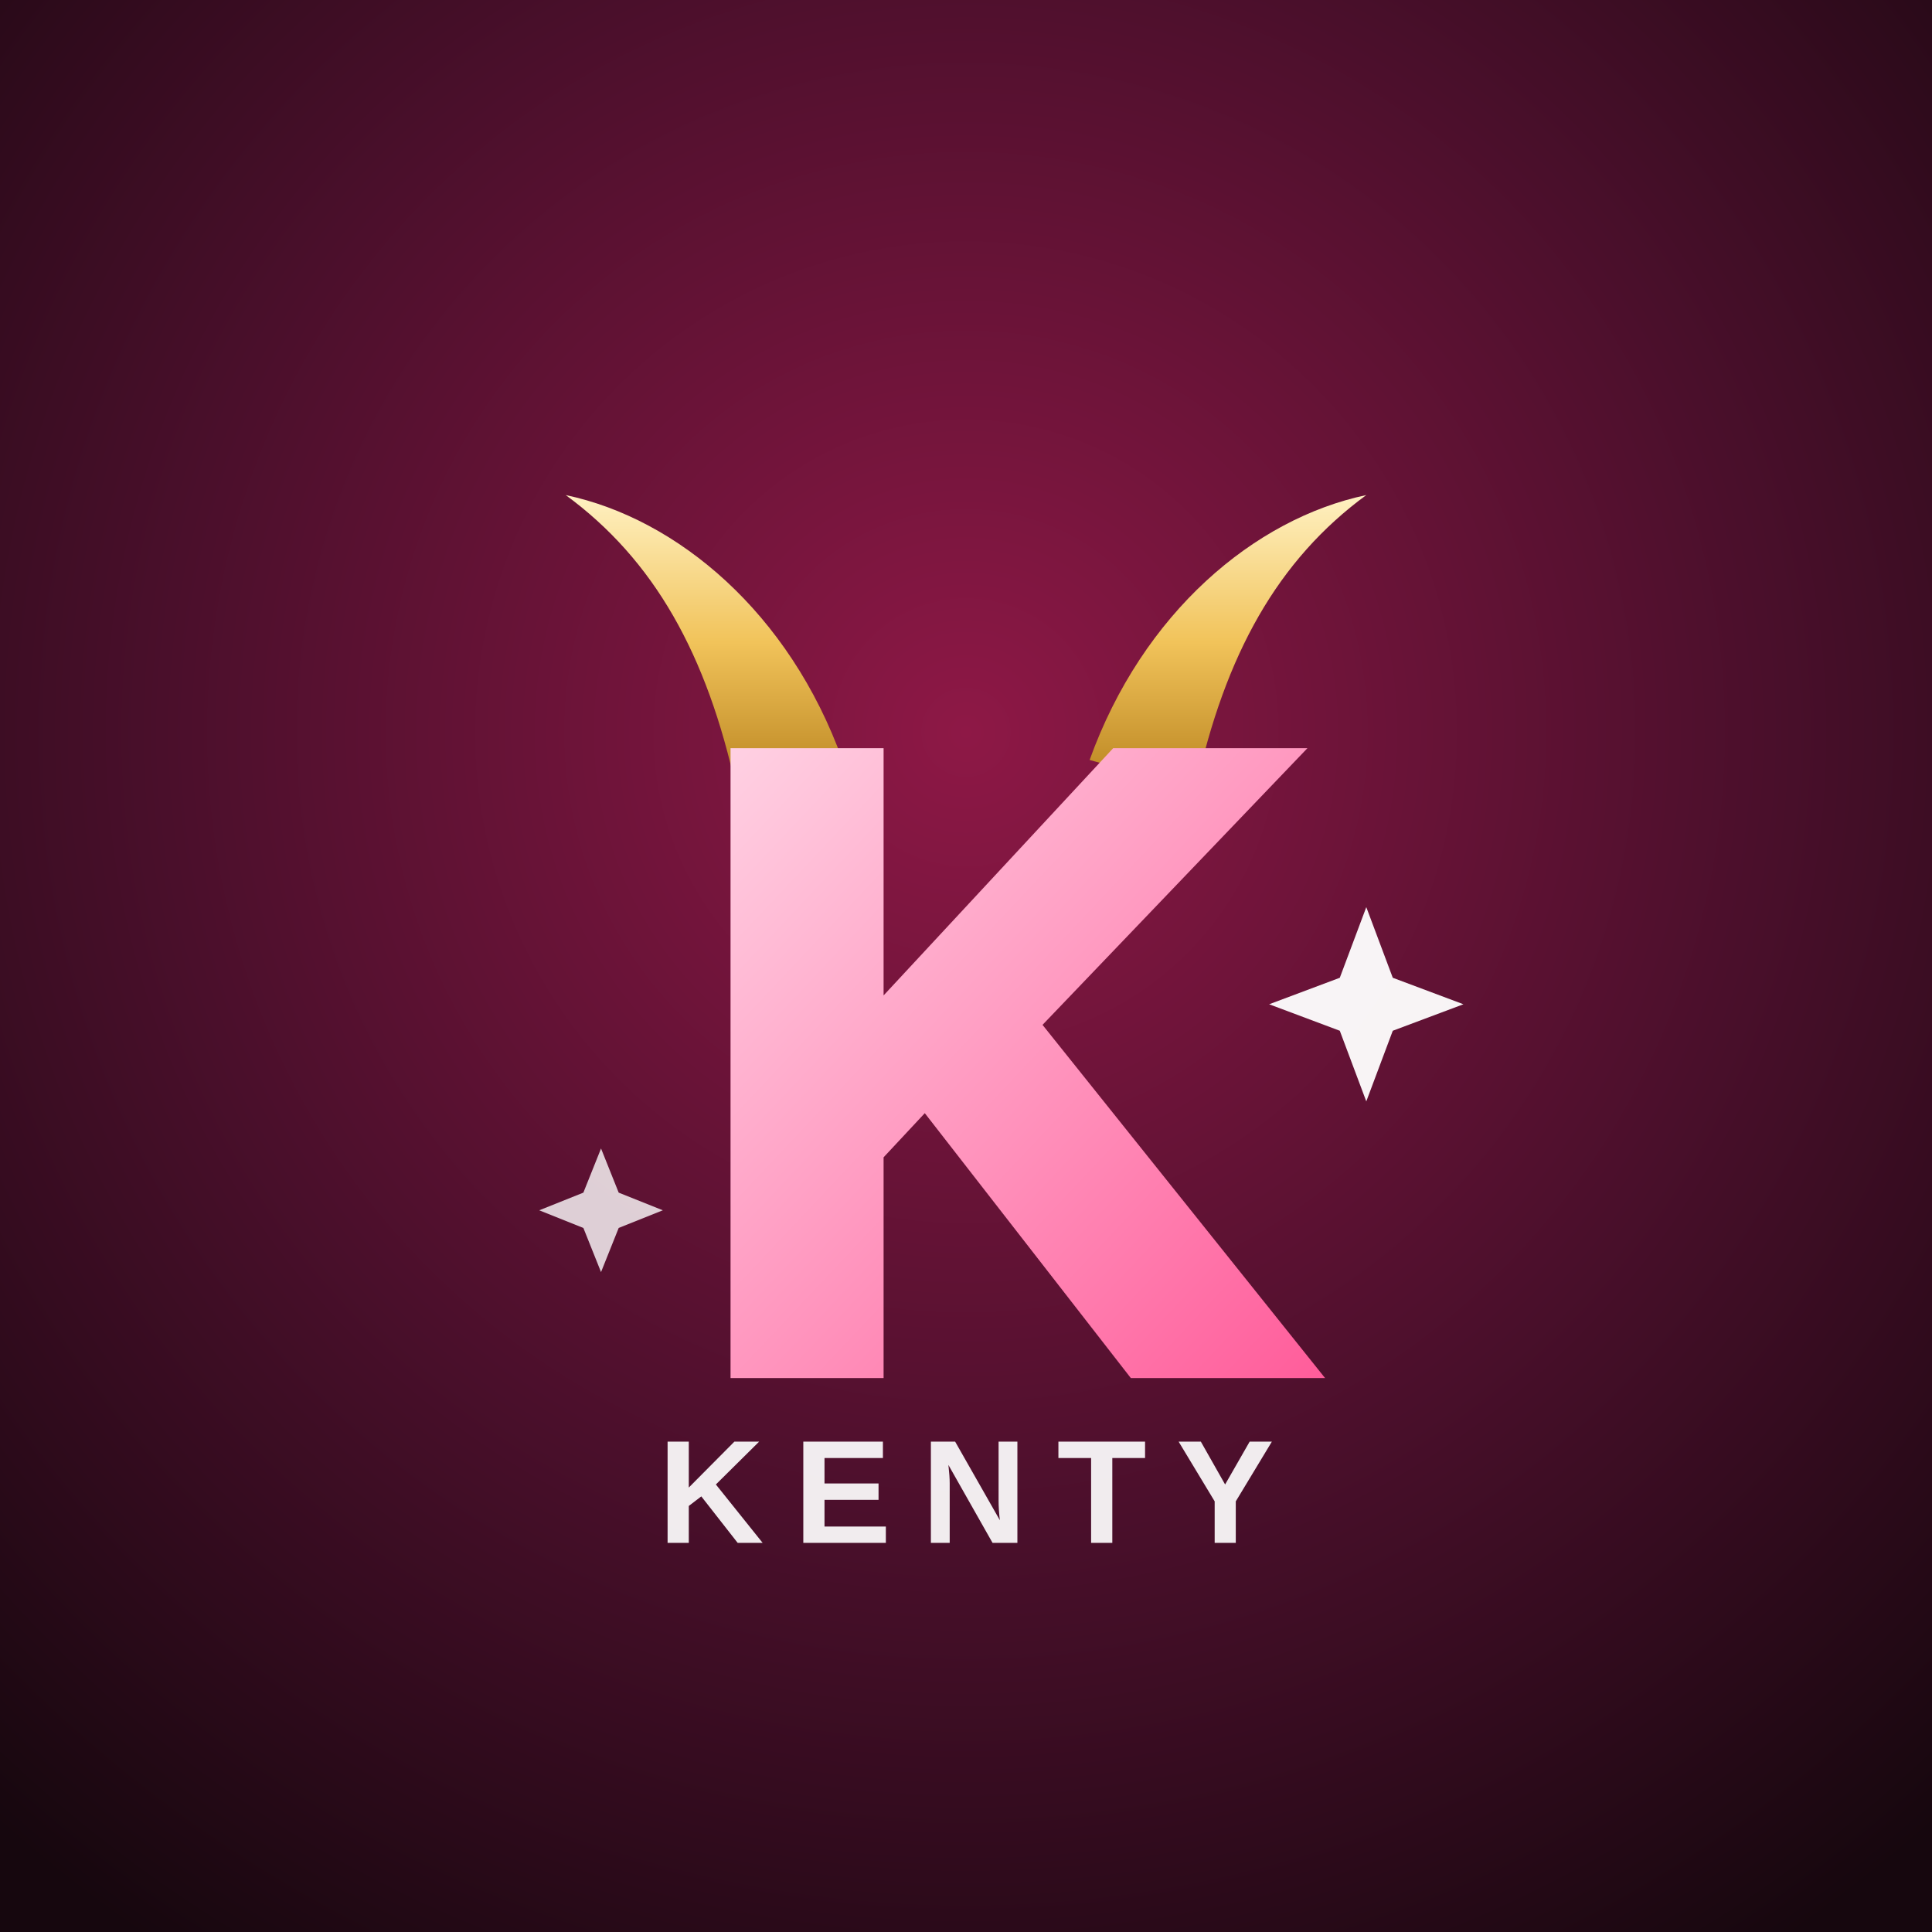
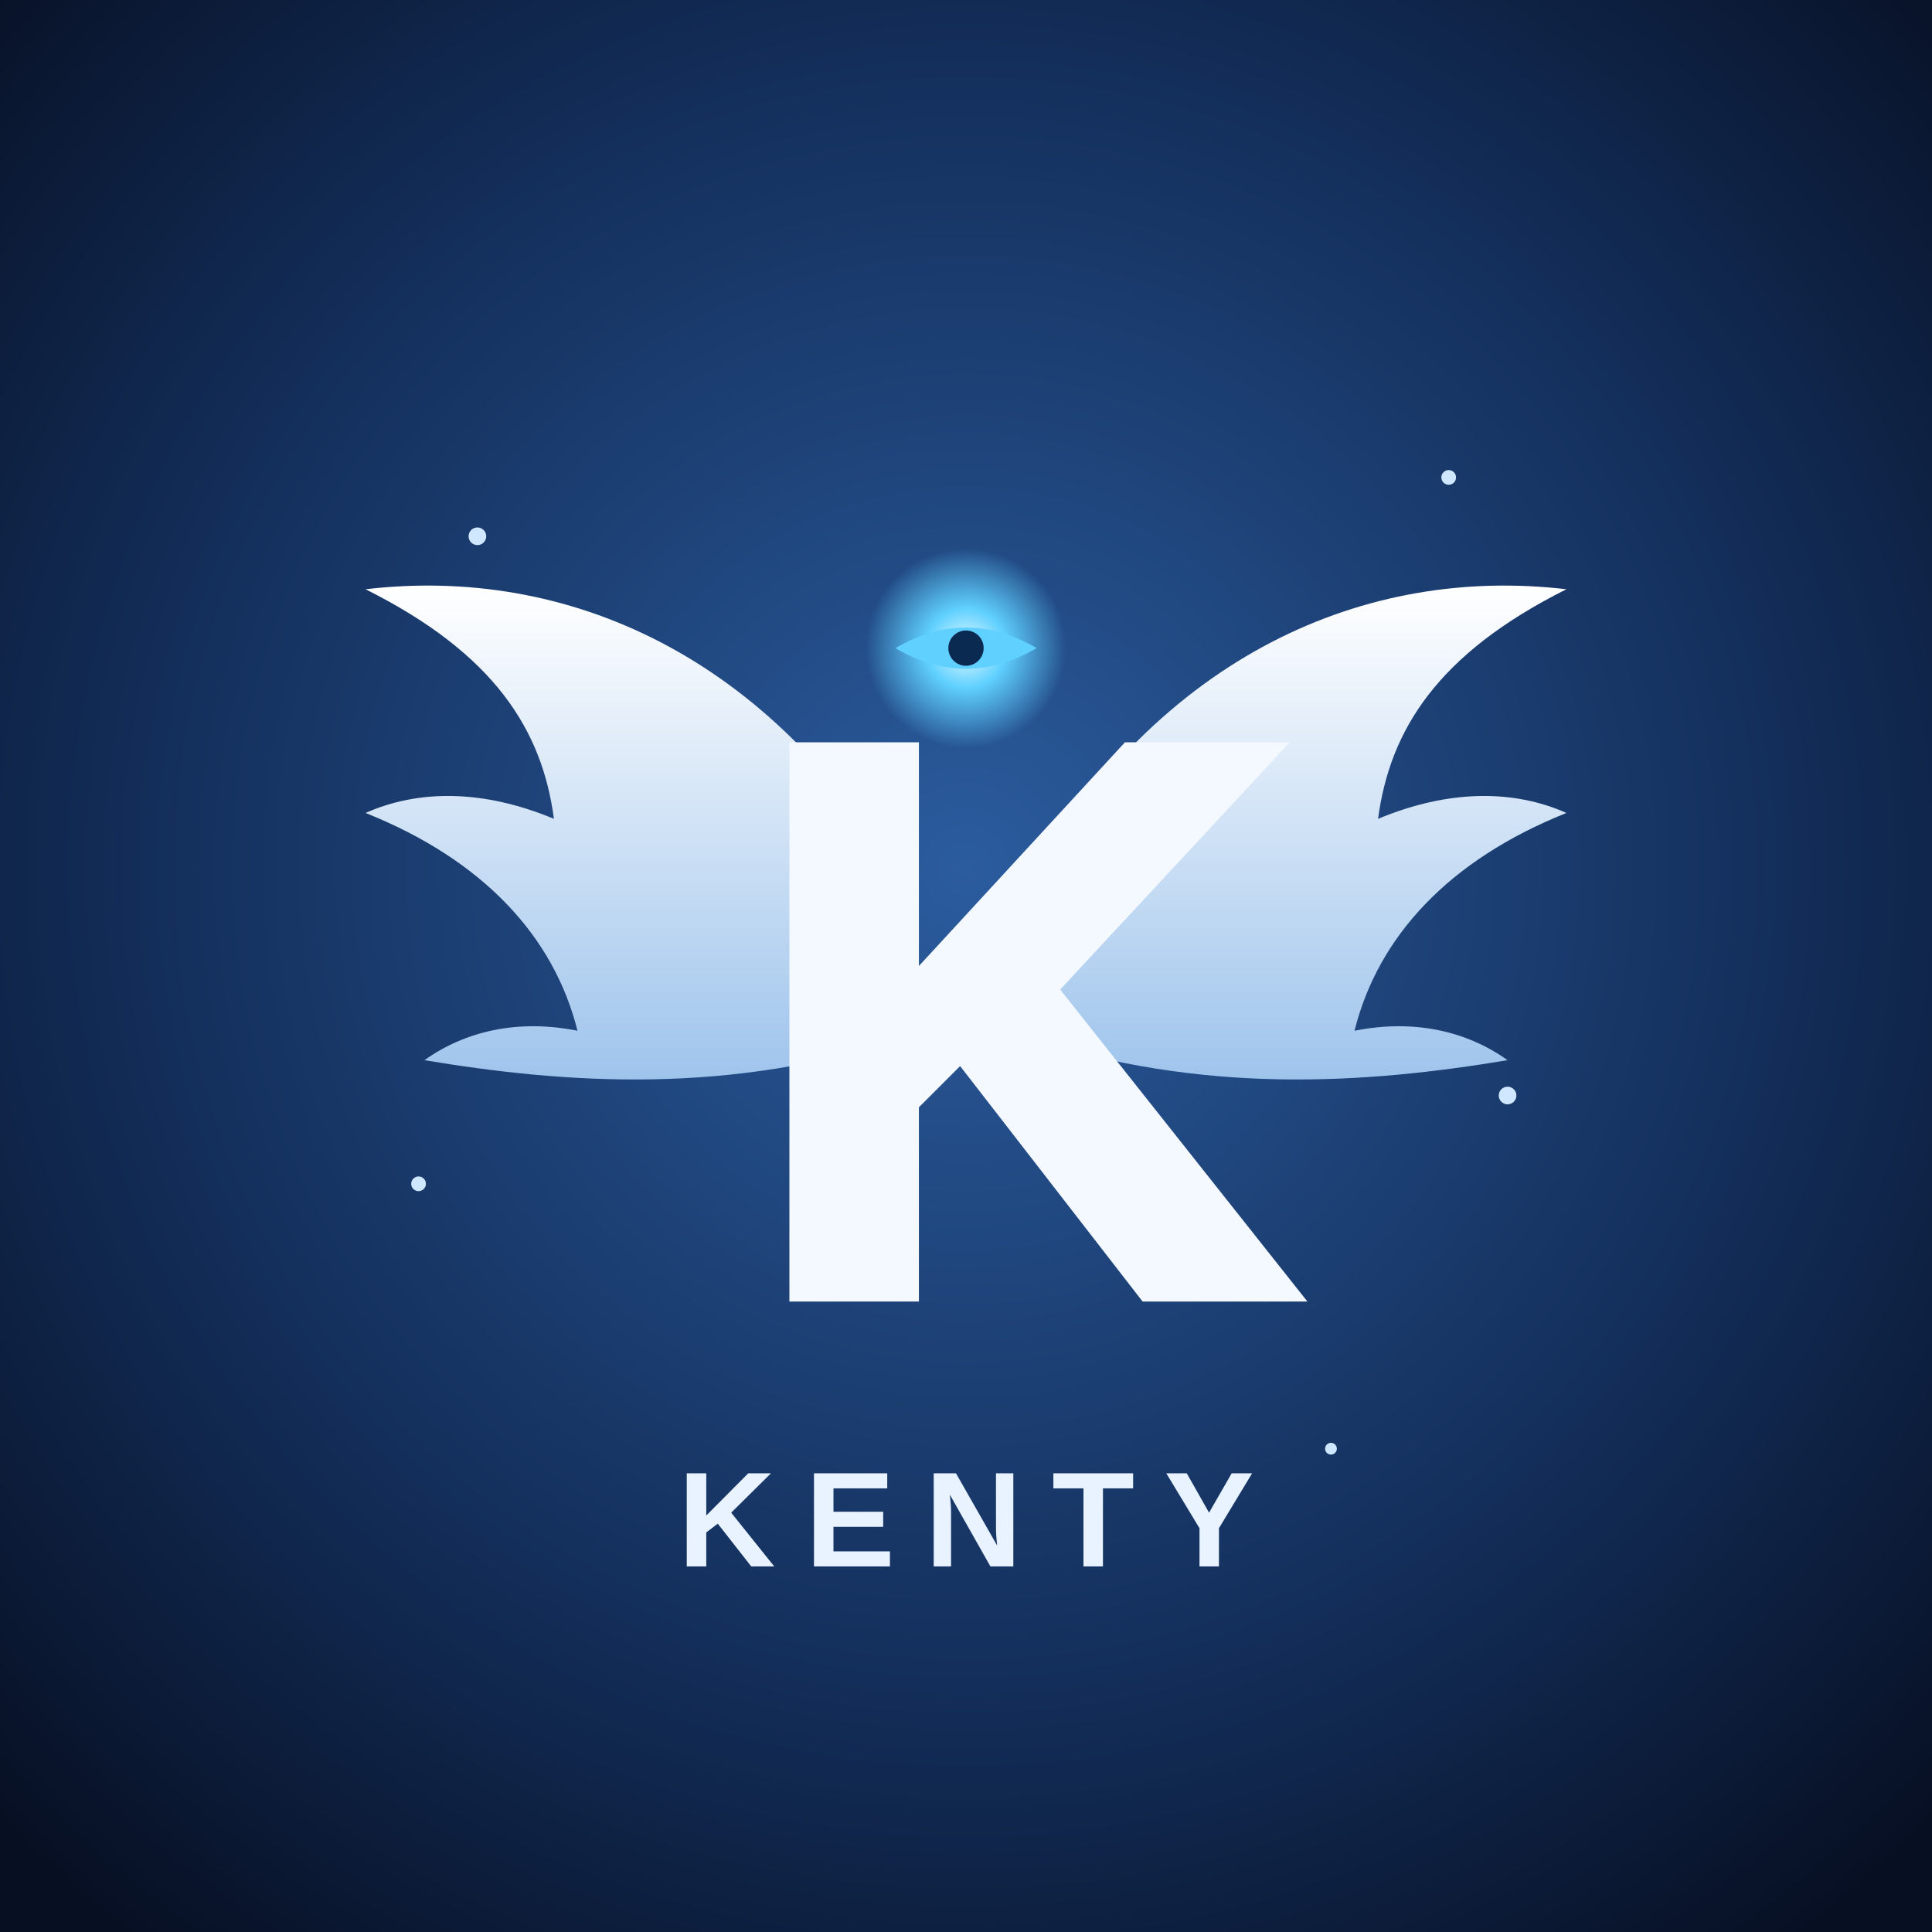
<svg xmlns="http://www.w3.org/2000/svg" viewBox="0 0 512 512">
  <defs>
-     <radialGradient id="bg" cx="50%" cy="38%" r="75%">
-       <stop offset="0" stop-color="#8e1846" />
-       <stop offset=".55" stop-color="#4a0f2b" />
-       <stop offset="1" stop-color="#16070e" />
+     <radialGradient id="bg" cx="50%" cy="45%" r="70%">
+       <stop offset="0" stop-color="#2b5c9e" />
+       <stop offset=".6" stop-color="#132e5a" />
+       <stop offset="1" stop-color="#070f22" />
    </radialGradient>
-     <linearGradient id="gold" x1="0" y1="0" x2="0" y2="1">
-       <stop offset="0" stop-color="#fff1c2" />
-       <stop offset=".5" stop-color="#f1c35a" />
-       <stop offset="1" stop-color="#b9831f" />
+     <linearGradient id="wing" x1="0" y1="0" x2="0" y2="1">
+       <stop offset="0" stop-color="#ffffff" />
+       <stop offset="1" stop-color="#9fc4ec" />
    </linearGradient>
-     <linearGradient id="pink" x1="0" y1="0" x2="1" y2="1">
-       <stop offset="0" stop-color="#ffd1e3" />
-       <stop offset="1" stop-color="#ff5c9a" />
-     </linearGradient>
+     <radialGradient id="eye" r=".5">
+       <stop offset="0" stop-color="#e8fbff" />
+       <stop offset=".4" stop-color="#5fd0ff" />
+       <stop offset="1" stop-color="#5fd0ff" stop-opacity="0" />
+     </radialGradient>
  </defs>
  <rect width="512" height="512" fill="url(#bg)" />
  <g transform="translate(256 256) scale(.78) translate(-256 -256)">
-     <path d="M178 196 C 168 150, 150 118, 120 96 C 158 104, 196 136, 214 186 Z" fill="url(#gold)" />
-     <path d="M334 196 C 344 150, 362 118, 392 96 C 354 104, 316 136, 298 186 Z" fill="url(#gold)" />
-     <path d="M176 182 h52 v84 l78 -84 h66 l-90 94 l96 120 h-66 l-70 -90 l-14 15 v75 h-52 z" fill="url(#pink)" />
-     <path d="M392 236 l9 24 l24 9 l-24 9 l-9 24 l-9 -24 l-24 -9 l24 -9 z" fill="#fff" opacity=".95" />
-     <path d="M132 318 l6 15 l15 6 l-15 6 l-6 15 l-6 -15 l-15 -6 l15 -6 z" fill="#fff" opacity=".8" />
-     <text x="256" y="452" text-anchor="middle" font-family="Helvetica Neue, Arial, sans-serif" font-weight="800" font-size="50" letter-spacing="10" fill="#fff" opacity=".92">KENTY</text>
+     <g fill="#cfe8ff">
+       <circle cx="90" cy="110" r="3" />
+       <circle cx="420" cy="90" r="2.5" />
+       <circle cx="440" cy="300" r="3" />
+       <circle cx="70" cy="330" r="2.5" />
+       <circle cx="380" cy="420" r="2" />
+     </g>
+     <path d="M236 230 C 190 150, 120 120, 52 128 C 96 150, 112 176, 116 206 C 92 196, 70 196, 52 204 C 92 220, 116 246, 124 278 C 104 274, 86 278, 72 288 C 120 296, 176 300, 236 280 Z" fill="url(#wing)" />
+     <path d="M276 230 C 322 150, 392 120, 460 128 C 416 150, 400 176, 396 206 C 420 196, 442 196, 460 204 C 420 220, 396 246, 388 278 C 408 274, 426 278, 440 288 C 392 296, 336 300, 276 280 Z" fill="url(#wing)" />
+     <path d="M196 180 h44 v76 l70 -76 h56 l-78 84 l84 106 h-56 l-62 -80 l-14 14 v66 h-44 z" fill="#f4f9ff" />
+     <circle cx="256" cy="148" r="34" fill="url(#eye)" />
+     <path d="M232 148 q24 -14 48 0 q-24 14 -48 0 z" fill="#5fd0ff" />
+     <circle cx="256" cy="148" r="6" fill="#0b2a52" />
+     <text x="256" y="460" text-anchor="middle" font-family="Helvetica Neue, Arial, sans-serif" font-weight="800" font-size="46" letter-spacing="10" fill="#e8f3ff">KENTY</text>
  </g>
</svg>
